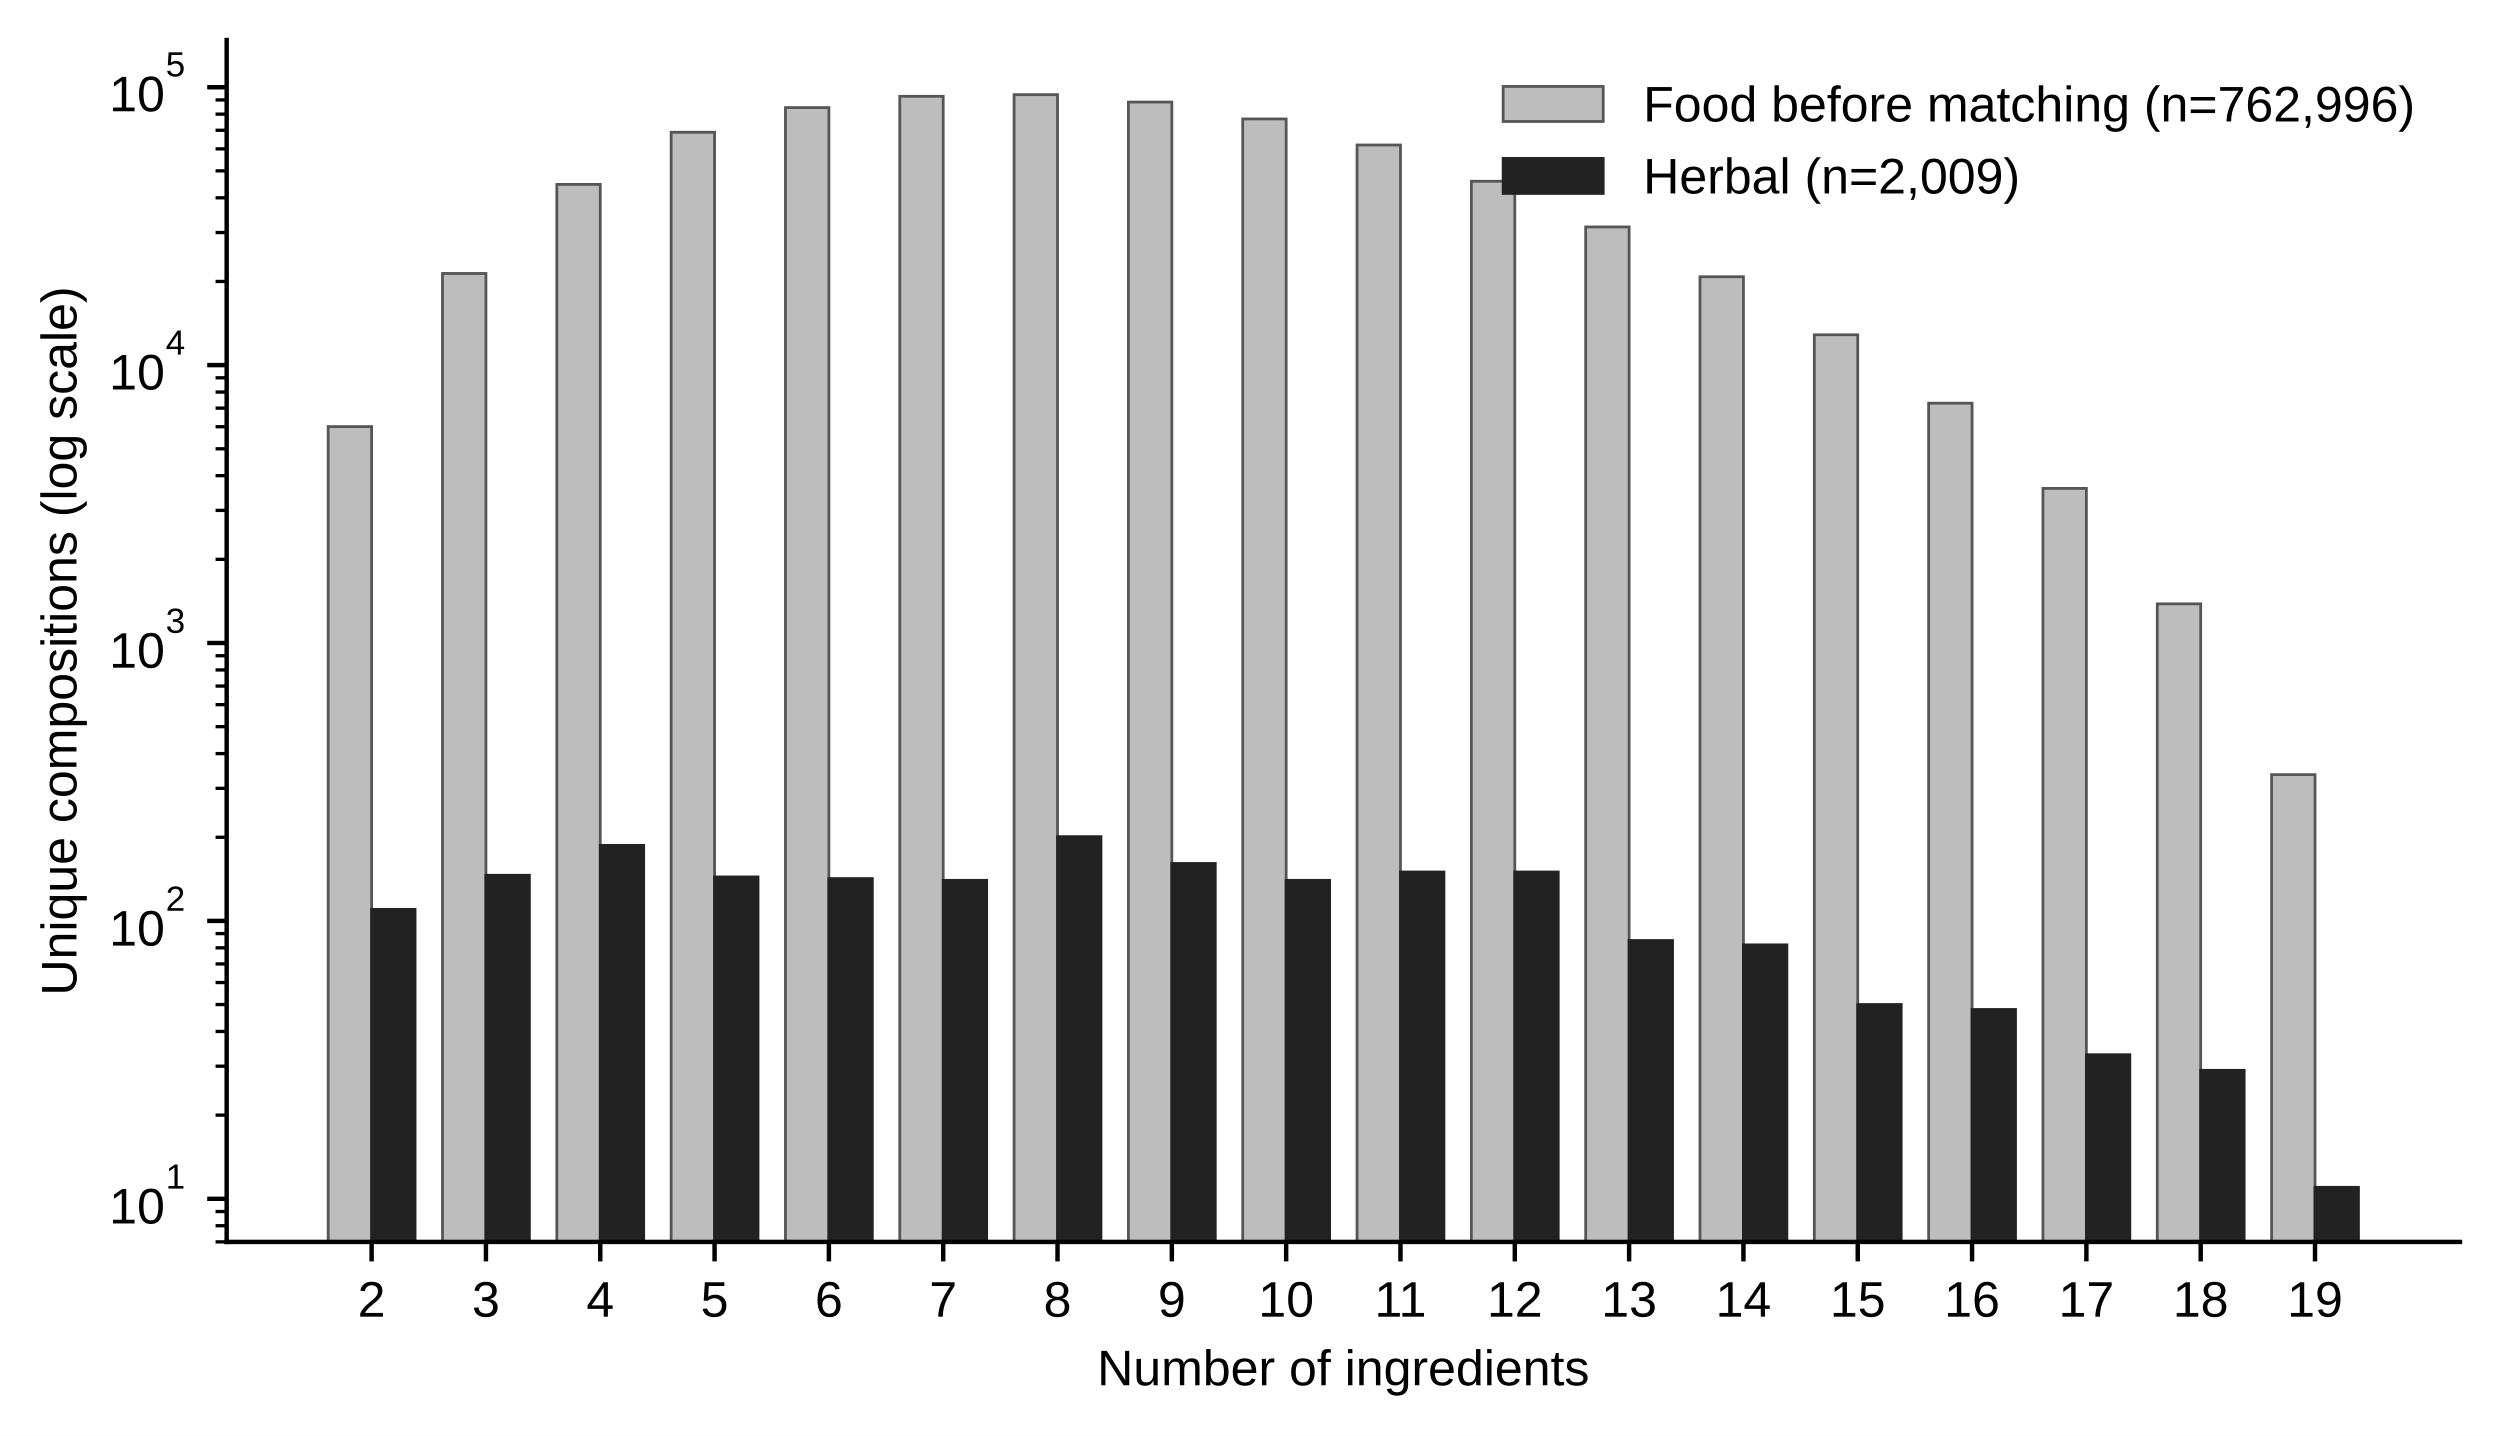
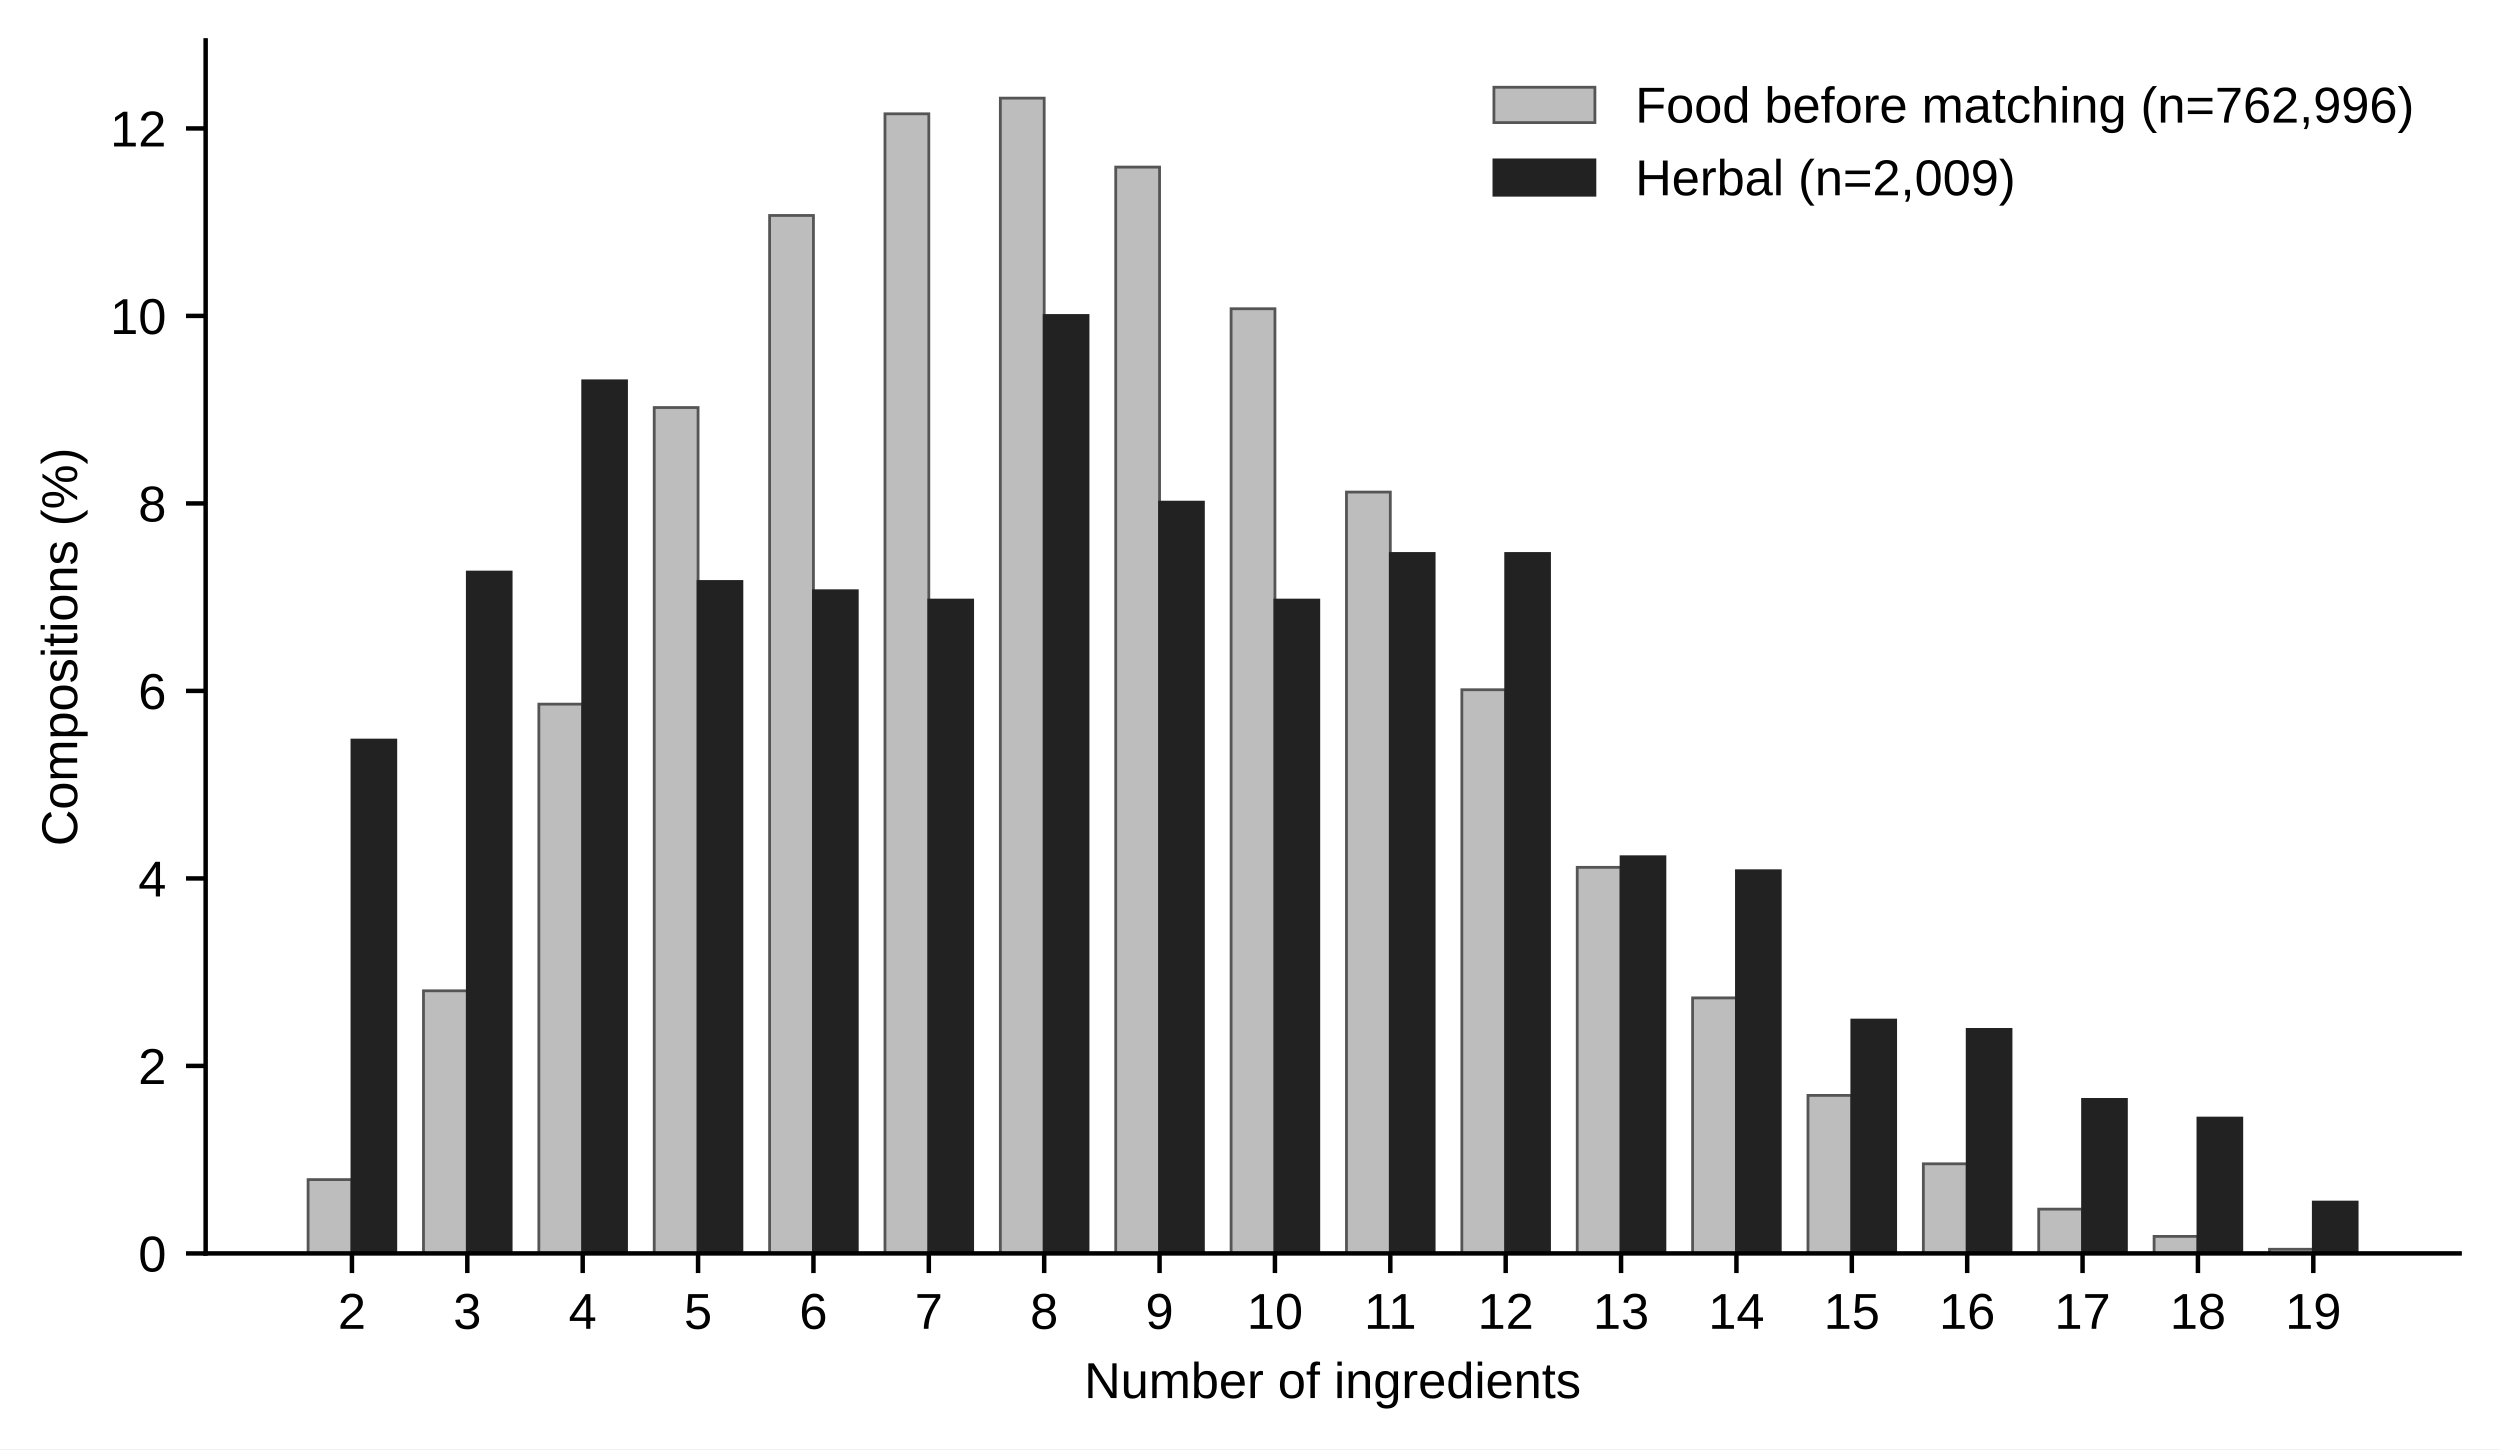
- <svg xmlns="http://www.w3.org/2000/svg" xmlns:xlink="http://www.w3.org/1999/xlink" width="449.736pt" height="258.293pt" viewBox="0 0 449.736 258.293" version="1.1">
+ <svg xmlns="http://www.w3.org/2000/svg" xmlns:xlink="http://www.w3.org/1999/xlink" width="445.616pt" height="258.293pt" viewBox="0 0 445.616 258.293" version="1.1">
  <defs>
    <style type="text/css">*{stroke-linejoin: round; stroke-linecap: butt}</style>
  </defs>
  <g id="figure_1">
    <g id="patch_1">
-       <path d="M 0 258.293 L 449.736 258.293 L 449.736 0 L 0 0 z " style="fill: #ffffff" />
+       <path d="M 0 258.293 L 445.616 258.293 L 445.616 0 L 0 0 z " style="fill: #ffffff" />
    </g>
    <g id="axes_1">
      <g id="patch_2">
-         <path d="M 40.776 223.416 L 442.536 223.416 L 442.536 7.2 L 40.776 7.2 z " style="fill: #ffffff" />
+         <path d="M 36.656 223.416 L 438.416 223.416 L 438.416 7.2 L 36.656 7.2 z " style="fill: #ffffff" />
      </g>
      <g id="patch_3">
-         <path d="M 59.038 50257.551 L 66.852 50257.551 L 66.852 76.747 L 59.038 76.747 z " clip-path="url(#p12012c41ad)" style="fill: #bdbdbd; stroke: #555555; stroke-width: 0.5; stroke-linejoin: miter" />
+         <path d="M 54.917 223.416 L 62.732 223.416 L 62.732 210.26 L 54.917 210.26 z " clip-path="url(#p88fdc38432)" style="fill: #bdbdbd; stroke: #555555; stroke-width: 0.5; stroke-linejoin: miter" />
      </g>
      <g id="patch_4">
-         <path d="M 79.603 50257.551 L 87.418 50257.551 L 87.418 49.193 L 79.603 49.193 z " clip-path="url(#p12012c41ad)" style="fill: #bdbdbd; stroke: #555555; stroke-width: 0.5; stroke-linejoin: miter" />
+         <path d="M 75.483 223.416 L 83.297 223.416 L 83.297 176.611 L 75.483 176.611 z " clip-path="url(#p88fdc38432)" style="fill: #bdbdbd; stroke: #555555; stroke-width: 0.5; stroke-linejoin: miter" />
      </g>
      <g id="patch_5">
-         <path d="M 100.168 50257.551 L 107.983 50257.551 L 107.983 33.169 L 100.168 33.169 z " clip-path="url(#p12012c41ad)" style="fill: #bdbdbd; stroke: #555555; stroke-width: 0.5; stroke-linejoin: miter" />
+         <path d="M 96.048 223.416 L 103.862 223.416 L 103.862 125.506 L 96.048 125.506 z " clip-path="url(#p88fdc38432)" style="fill: #bdbdbd; stroke: #555555; stroke-width: 0.5; stroke-linejoin: miter" />
      </g>
      <g id="patch_6">
-         <path d="M 120.733 50257.551 L 128.548 50257.551 L 128.548 23.796 L 120.733 23.796 z " clip-path="url(#p12012c41ad)" style="fill: #bdbdbd; stroke: #555555; stroke-width: 0.5; stroke-linejoin: miter" />
+         <path d="M 116.613 223.416 L 124.428 223.416 L 124.428 72.643 L 116.613 72.643 z " clip-path="url(#p88fdc38432)" style="fill: #bdbdbd; stroke: #555555; stroke-width: 0.5; stroke-linejoin: miter" />
      </g>
      <g id="patch_7">
-         <path d="M 141.298 50257.551 L 149.113 50257.551 L 149.113 19.353 L 141.298 19.353 z " clip-path="url(#p12012c41ad)" style="fill: #bdbdbd; stroke: #555555; stroke-width: 0.5; stroke-linejoin: miter" />
+         <path d="M 137.178 223.416 L 144.993 223.416 L 144.993 38.405 L 137.178 38.405 z " clip-path="url(#p88fdc38432)" style="fill: #bdbdbd; stroke: #555555; stroke-width: 0.5; stroke-linejoin: miter" />
      </g>
      <g id="patch_8">
-         <path d="M 161.863 50257.551 L 169.678 50257.551 L 169.678 17.324 L 161.863 17.324 z " clip-path="url(#p12012c41ad)" style="fill: #bdbdbd; stroke: #555555; stroke-width: 0.5; stroke-linejoin: miter" />
+         <path d="M 157.743 223.416 L 165.558 223.416 L 165.558 20.282 L 157.743 20.282 z " clip-path="url(#p88fdc38432)" style="fill: #bdbdbd; stroke: #555555; stroke-width: 0.5; stroke-linejoin: miter" />
      </g>
      <g id="patch_9">
-         <path d="M 182.428 50257.551 L 190.243 50257.551 L 190.243 17.028 L 182.428 17.028 z " clip-path="url(#p12012c41ad)" style="fill: #bdbdbd; stroke: #555555; stroke-width: 0.5; stroke-linejoin: miter" />
+         <path d="M 178.308 223.416 L 186.123 223.416 L 186.123 17.496 L 178.308 17.496 z " clip-path="url(#p88fdc38432)" style="fill: #bdbdbd; stroke: #555555; stroke-width: 0.5; stroke-linejoin: miter" />
      </g>
      <g id="patch_10">
-         <path d="M 202.994 50257.551 L 210.808 50257.551 L 210.808 18.364 L 202.994 18.364 z " clip-path="url(#p12012c41ad)" style="fill: #bdbdbd; stroke: #555555; stroke-width: 0.5; stroke-linejoin: miter" />
+         <path d="M 198.873 223.416 L 206.688 223.416 L 206.688 29.785 L 198.873 29.785 z " clip-path="url(#p88fdc38432)" style="fill: #bdbdbd; stroke: #555555; stroke-width: 0.5; stroke-linejoin: miter" />
      </g>
      <g id="patch_11">
-         <path d="M 223.559 50257.551 L 231.373 50257.551 L 231.373 21.396 L 223.559 21.396 z " clip-path="url(#p12012c41ad)" style="fill: #bdbdbd; stroke: #555555; stroke-width: 0.5; stroke-linejoin: miter" />
+         <path d="M 219.438 223.416 L 227.253 223.416 L 227.253 55.026 L 219.438 55.026 z " clip-path="url(#p88fdc38432)" style="fill: #bdbdbd; stroke: #555555; stroke-width: 0.5; stroke-linejoin: miter" />
      </g>
      <g id="patch_12">
-         <path d="M 244.124 50257.551 L 251.938 50257.551 L 251.938 26.081 L 244.124 26.081 z " clip-path="url(#p12012c41ad)" style="fill: #bdbdbd; stroke: #555555; stroke-width: 0.5; stroke-linejoin: miter" />
+         <path d="M 240.003 223.416 L 247.818 223.416 L 247.818 87.709 L 240.003 87.709 z " clip-path="url(#p88fdc38432)" style="fill: #bdbdbd; stroke: #555555; stroke-width: 0.5; stroke-linejoin: miter" />
      </g>
      <g id="patch_13">
-         <path d="M 264.689 50257.551 L 272.504 50257.551 L 272.504 32.609 L 264.689 32.609 z " clip-path="url(#p12012c41ad)" style="fill: #bdbdbd; stroke: #555555; stroke-width: 0.5; stroke-linejoin: miter" />
+         <path d="M 260.569 223.416 L 268.383 223.416 L 268.383 122.946 L 260.569 122.946 z " clip-path="url(#p88fdc38432)" style="fill: #bdbdbd; stroke: #555555; stroke-width: 0.5; stroke-linejoin: miter" />
      </g>
      <g id="patch_14">
-         <path d="M 285.254 50257.551 L 293.069 50257.551 L 293.069 40.823 L 285.254 40.823 z " clip-path="url(#p12012c41ad)" style="fill: #bdbdbd; stroke: #555555; stroke-width: 0.5; stroke-linejoin: miter" />
+         <path d="M 281.134 223.416 L 288.948 223.416 L 288.948 154.596 L 281.134 154.596 z " clip-path="url(#p88fdc38432)" style="fill: #bdbdbd; stroke: #555555; stroke-width: 0.5; stroke-linejoin: miter" />
      </g>
      <g id="patch_15">
-         <path d="M 305.819 50257.551 L 313.634 50257.551 L 313.634 49.786 L 305.819 49.786 z " clip-path="url(#p12012c41ad)" style="fill: #bdbdbd; stroke: #555555; stroke-width: 0.5; stroke-linejoin: miter" />
+         <path d="M 301.699 223.416 L 309.514 223.416 L 309.514 177.872 L 301.699 177.872 z " clip-path="url(#p88fdc38432)" style="fill: #bdbdbd; stroke: #555555; stroke-width: 0.5; stroke-linejoin: miter" />
      </g>
      <g id="patch_16">
-         <path d="M 326.384 50257.551 L 334.199 50257.551 L 334.199 60.224 L 326.384 60.224 z " clip-path="url(#p12012c41ad)" style="fill: #bdbdbd; stroke: #555555; stroke-width: 0.5; stroke-linejoin: miter" />
+         <path d="M 322.264 223.416 L 330.079 223.416 L 330.079 195.255 L 322.264 195.255 z " clip-path="url(#p88fdc38432)" style="fill: #bdbdbd; stroke: #555555; stroke-width: 0.5; stroke-linejoin: miter" />
      </g>
      <g id="patch_17">
-         <path d="M 346.949 50257.551 L 354.764 50257.551 L 354.764 72.532 L 346.949 72.532 z " clip-path="url(#p12012c41ad)" style="fill: #bdbdbd; stroke: #555555; stroke-width: 0.5; stroke-linejoin: miter" />
+         <path d="M 342.829 223.416 L 350.644 223.416 L 350.644 207.441 L 342.829 207.441 z " clip-path="url(#p88fdc38432)" style="fill: #bdbdbd; stroke: #555555; stroke-width: 0.5; stroke-linejoin: miter" />
      </g>
      <g id="patch_18">
-         <path d="M 367.514 50257.551 L 375.329 50257.551 L 375.329 87.857 L 367.514 87.857 z " clip-path="url(#p12012c41ad)" style="fill: #bdbdbd; stroke: #555555; stroke-width: 0.5; stroke-linejoin: miter" />
+         <path d="M 363.394 223.416 L 371.209 223.416 L 371.209 215.529 L 363.394 215.529 z " clip-path="url(#p88fdc38432)" style="fill: #bdbdbd; stroke: #555555; stroke-width: 0.5; stroke-linejoin: miter" />
      </g>
      <g id="patch_19">
-         <path d="M 388.08 50257.551 L 395.894 50257.551 L 395.894 108.634 L 388.08 108.634 z " clip-path="url(#p12012c41ad)" style="fill: #bdbdbd; stroke: #555555; stroke-width: 0.5; stroke-linejoin: miter" />
+         <path d="M 383.959 223.416 L 391.774 223.416 L 391.774 220.387 L 383.959 220.387 z " clip-path="url(#p88fdc38432)" style="fill: #bdbdbd; stroke: #555555; stroke-width: 0.5; stroke-linejoin: miter" />
      </g>
      <g id="patch_20">
-         <path d="M 408.645 50257.551 L 416.459 50257.551 L 416.459 139.353 L 408.645 139.353 z " clip-path="url(#p12012c41ad)" style="fill: #bdbdbd; stroke: #555555; stroke-width: 0.5; stroke-linejoin: miter" />
+         <path d="M 404.524 223.416 L 412.339 223.416 L 412.339 222.68 L 404.524 222.68 z " clip-path="url(#p88fdc38432)" style="fill: #bdbdbd; stroke: #555555; stroke-width: 0.5; stroke-linejoin: miter" />
      </g>
      <g id="patch_21">
-         <path d="M 66.852 50257.551 L 74.667 50257.551 L 74.667 163.596 L 66.852 163.596 z " clip-path="url(#p12012c41ad)" style="fill: #222222; stroke: #222222; stroke-width: 0.5; stroke-linejoin: miter" />
+         <path d="M 62.732 223.416 L 70.547 223.416 L 70.547 131.92 L 62.732 131.92 z " clip-path="url(#p88fdc38432)" style="fill: #222222; stroke: #222222; stroke-width: 0.5; stroke-linejoin: miter" />
      </g>
      <g id="patch_22">
-         <path d="M 87.418 50257.551 L 95.232 50257.551 L 95.232 157.449 L 87.418 157.449 z " clip-path="url(#p12012c41ad)" style="fill: #222222; stroke: #222222; stroke-width: 0.5; stroke-linejoin: miter" />
+         <path d="M 83.297 223.416 L 91.112 223.416 L 91.112 101.975 L 83.297 101.975 z " clip-path="url(#p88fdc38432)" style="fill: #222222; stroke: #222222; stroke-width: 0.5; stroke-linejoin: miter" />
      </g>
      <g id="patch_23">
-         <path d="M 107.983 50257.551 L 115.797 50257.551 L 115.797 152.076 L 107.983 152.076 z " clip-path="url(#p12012c41ad)" style="fill: #222222; stroke: #222222; stroke-width: 0.5; stroke-linejoin: miter" />
+         <path d="M 103.862 223.416 L 111.677 223.416 L 111.677 67.872 L 103.862 67.872 z " clip-path="url(#p88fdc38432)" style="fill: #222222; stroke: #222222; stroke-width: 0.5; stroke-linejoin: miter" />
      </g>
      <g id="patch_24">
-         <path d="M 128.548 50257.551 L 136.363 50257.551 L 136.363 157.749 L 128.548 157.749 z " clip-path="url(#p12012c41ad)" style="fill: #222222; stroke: #222222; stroke-width: 0.5; stroke-linejoin: miter" />
+         <path d="M 124.428 223.416 L 132.242 223.416 L 132.242 103.639 L 124.428 103.639 z " clip-path="url(#p88fdc38432)" style="fill: #222222; stroke: #222222; stroke-width: 0.5; stroke-linejoin: miter" />
      </g>
      <g id="patch_25">
-         <path d="M 149.113 50257.551 L 156.928 50257.551 L 156.928 158.052 L 149.113 158.052 z " clip-path="url(#p12012c41ad)" style="fill: #222222; stroke: #222222; stroke-width: 0.5; stroke-linejoin: miter" />
+         <path d="M 144.993 223.416 L 152.807 223.416 L 152.807 105.302 L 144.993 105.302 z " clip-path="url(#p88fdc38432)" style="fill: #222222; stroke: #222222; stroke-width: 0.5; stroke-linejoin: miter" />
      </g>
      <g id="patch_26">
-         <path d="M 169.678 50257.551 L 177.493 50257.551 L 177.493 158.36 L 169.678 158.36 z " clip-path="url(#p12012c41ad)" style="fill: #222222; stroke: #222222; stroke-width: 0.5; stroke-linejoin: miter" />
+         <path d="M 165.558 223.416 L 173.372 223.416 L 173.372 106.966 L 165.558 106.966 z " clip-path="url(#p88fdc38432)" style="fill: #222222; stroke: #222222; stroke-width: 0.5; stroke-linejoin: miter" />
      </g>
      <g id="patch_27">
-         <path d="M 190.243 50257.551 L 198.058 50257.551 L 198.058 150.508 L 190.243 150.508 z " clip-path="url(#p12012c41ad)" style="fill: #222222; stroke: #222222; stroke-width: 0.5; stroke-linejoin: miter" />
+         <path d="M 186.123 223.416 L 193.938 223.416 L 193.938 56.227 L 186.123 56.227 z " clip-path="url(#p88fdc38432)" style="fill: #222222; stroke: #222222; stroke-width: 0.5; stroke-linejoin: miter" />
      </g>
      <g id="patch_28">
-         <path d="M 210.808 50257.551 L 218.623 50257.551 L 218.623 155.326 L 210.808 155.326 z " clip-path="url(#p12012c41ad)" style="fill: #222222; stroke: #222222; stroke-width: 0.5; stroke-linejoin: miter" />
+         <path d="M 206.688 223.416 L 214.503 223.416 L 214.503 89.499 L 206.688 89.499 z " clip-path="url(#p88fdc38432)" style="fill: #222222; stroke: #222222; stroke-width: 0.5; stroke-linejoin: miter" />
      </g>
      <g id="patch_29">
-         <path d="M 231.373 50257.551 L 239.188 50257.551 L 239.188 158.36 L 231.373 158.36 z " clip-path="url(#p12012c41ad)" style="fill: #222222; stroke: #222222; stroke-width: 0.5; stroke-linejoin: miter" />
+         <path d="M 227.253 223.416 L 235.068 223.416 L 235.068 106.966 L 227.253 106.966 z " clip-path="url(#p88fdc38432)" style="fill: #222222; stroke: #222222; stroke-width: 0.5; stroke-linejoin: miter" />
      </g>
      <g id="patch_30">
-         <path d="M 251.938 50257.551 L 259.753 50257.551 L 259.753 156.862 L 251.938 156.862 z " clip-path="url(#p12012c41ad)" style="fill: #222222; stroke: #222222; stroke-width: 0.5; stroke-linejoin: miter" />
+         <path d="M 247.818 223.416 L 255.633 223.416 L 255.633 98.648 L 247.818 98.648 z " clip-path="url(#p88fdc38432)" style="fill: #222222; stroke: #222222; stroke-width: 0.5; stroke-linejoin: miter" />
      </g>
      <g id="patch_31">
-         <path d="M 272.504 50257.551 L 280.318 50257.551 L 280.318 156.862 L 272.504 156.862 z " clip-path="url(#p12012c41ad)" style="fill: #222222; stroke: #222222; stroke-width: 0.5; stroke-linejoin: miter" />
+         <path d="M 268.383 223.416 L 276.198 223.416 L 276.198 98.648 L 268.383 98.648 z " clip-path="url(#p88fdc38432)" style="fill: #222222; stroke: #222222; stroke-width: 0.5; stroke-linejoin: miter" />
      </g>
      <g id="patch_32">
-         <path d="M 293.069 50257.551 L 300.883 50257.551 L 300.883 169.194 L 293.069 169.194 z " clip-path="url(#p12012c41ad)" style="fill: #222222; stroke: #222222; stroke-width: 0.5; stroke-linejoin: miter" />
+         <path d="M 288.948 223.416 L 296.763 223.416 L 296.763 152.714 L 288.948 152.714 z " clip-path="url(#p88fdc38432)" style="fill: #222222; stroke: #222222; stroke-width: 0.5; stroke-linejoin: miter" />
      </g>
      <g id="patch_33">
-         <path d="M 313.634 50257.551 L 321.449 50257.551 L 321.449 169.974 L 313.634 169.974 z " clip-path="url(#p12012c41ad)" style="fill: #222222; stroke: #222222; stroke-width: 0.5; stroke-linejoin: miter" />
+         <path d="M 309.514 223.416 L 317.328 223.416 L 317.328 155.21 L 309.514 155.21 z " clip-path="url(#p88fdc38432)" style="fill: #222222; stroke: #222222; stroke-width: 0.5; stroke-linejoin: miter" />
      </g>
      <g id="patch_34">
-         <path d="M 334.199 50257.551 L 342.014 50257.551 L 342.014 180.714 L 334.199 180.714 z " clip-path="url(#p12012c41ad)" style="fill: #222222; stroke: #222222; stroke-width: 0.5; stroke-linejoin: miter" />
+         <path d="M 330.079 223.416 L 337.893 223.416 L 337.893 181.827 L 330.079 181.827 z " clip-path="url(#p88fdc38432)" style="fill: #222222; stroke: #222222; stroke-width: 0.5; stroke-linejoin: miter" />
      </g>
      <g id="patch_35">
-         <path d="M 354.764 50257.551 L 362.579 50257.551 L 362.579 181.601 L 354.764 181.601 z " clip-path="url(#p12012c41ad)" style="fill: #222222; stroke: #222222; stroke-width: 0.5; stroke-linejoin: miter" />
+         <path d="M 350.644 223.416 L 358.458 223.416 L 358.458 183.49 L 350.644 183.49 z " clip-path="url(#p88fdc38432)" style="fill: #222222; stroke: #222222; stroke-width: 0.5; stroke-linejoin: miter" />
      </g>
      <g id="patch_36">
-         <path d="M 375.329 50257.551 L 383.144 50257.551 L 383.144 189.736 L 375.329 189.736 z " clip-path="url(#p12012c41ad)" style="fill: #222222; stroke: #222222; stroke-width: 0.5; stroke-linejoin: miter" />
+         <path d="M 371.209 223.416 L 379.024 223.416 L 379.024 195.967 L 371.209 195.967 z " clip-path="url(#p88fdc38432)" style="fill: #222222; stroke: #222222; stroke-width: 0.5; stroke-linejoin: miter" />
      </g>
      <g id="patch_37">
-         <path d="M 395.894 50257.551 L 403.709 50257.551 L 403.709 192.541 L 395.894 192.541 z " clip-path="url(#p12012c41ad)" style="fill: #222222; stroke: #222222; stroke-width: 0.5; stroke-linejoin: miter" />
+         <path d="M 391.774 223.416 L 399.589 223.416 L 399.589 199.294 L 391.774 199.294 z " clip-path="url(#p88fdc38432)" style="fill: #222222; stroke: #222222; stroke-width: 0.5; stroke-linejoin: miter" />
      </g>
      <g id="patch_38">
-         <path d="M 416.459 50257.551 L 424.274 50257.551 L 424.274 213.588 L 416.459 213.588 z " clip-path="url(#p12012c41ad)" style="fill: #222222; stroke: #222222; stroke-width: 0.5; stroke-linejoin: miter" />
+         <path d="M 412.339 223.416 L 420.154 223.416 L 420.154 214.266 L 412.339 214.266 z " clip-path="url(#p88fdc38432)" style="fill: #222222; stroke: #222222; stroke-width: 0.5; stroke-linejoin: miter" />
      </g>
      <g id="matplotlib.axis_1">
        <g id="xtick_1">
          <g id="line2d_1">
            <defs>
              <path id="mbc4b600197" d="M 0 0 L 0 3.5 " style="stroke: #000000; stroke-width: 0.8" />
            </defs>
            <g>
-               <use xlink:href="#mbc4b600197" x="66.852" y="223.416" style="stroke: #000000; stroke-width: 0.8" />
+               <use xlink:href="#mbc4b600197" x="62.732" y="223.416" style="stroke: #000000; stroke-width: 0.8" />
            </g>
          </g>
          <g id="text_1">
-             <text style="font: 9px 'Arial', 'Helvetica', 'DejaVu Sans', sans-serif; text-anchor: middle" x="66.852" y="236.858" transform="rotate(-0 66.8525 236.858)">2</text>
+             <text style="font: 9px 'Arial', 'Helvetica', 'DejaVu Sans', sans-serif; text-anchor: middle" x="62.732" y="236.858" transform="rotate(-0 62.73219 236.858)">2</text>
          </g>
        </g>
        <g id="xtick_2">
          <g id="line2d_2">
            <g>
-               <use xlink:href="#mbc4b600197" x="87.418" y="223.416" style="stroke: #000000; stroke-width: 0.8" />
+               <use xlink:href="#mbc4b600197" x="83.297" y="223.416" style="stroke: #000000; stroke-width: 0.8" />
            </g>
          </g>
          <g id="text_2">
-             <text style="font: 9px 'Arial', 'Helvetica', 'DejaVu Sans', sans-serif; text-anchor: middle" x="87.418" y="236.858" transform="rotate(-0 87.41761 236.858)">3</text>
+             <text style="font: 9px 'Arial', 'Helvetica', 'DejaVu Sans', sans-serif; text-anchor: middle" x="83.297" y="236.858" transform="rotate(-0 83.2973 236.858)">3</text>
          </g>
        </g>
        <g id="xtick_3">
          <g id="line2d_3">
            <g>
-               <use xlink:href="#mbc4b600197" x="107.983" y="223.416" style="stroke: #000000; stroke-width: 0.8" />
+               <use xlink:href="#mbc4b600197" x="103.862" y="223.416" style="stroke: #000000; stroke-width: 0.8" />
            </g>
          </g>
          <g id="text_3">
-             <text style="font: 9px 'Arial', 'Helvetica', 'DejaVu Sans', sans-serif; text-anchor: middle" x="107.983" y="236.858" transform="rotate(-0 107.9827 236.858)">4</text>
+             <text style="font: 9px 'Arial', 'Helvetica', 'DejaVu Sans', sans-serif; text-anchor: middle" x="103.862" y="236.858" transform="rotate(-0 103.8624 236.858)">4</text>
          </g>
        </g>
        <g id="xtick_4">
          <g id="line2d_4">
            <g>
-               <use xlink:href="#mbc4b600197" x="128.548" y="223.416" style="stroke: #000000; stroke-width: 0.8" />
+               <use xlink:href="#mbc4b600197" x="124.428" y="223.416" style="stroke: #000000; stroke-width: 0.8" />
            </g>
          </g>
          <g id="text_4">
-             <text style="font: 9px 'Arial', 'Helvetica', 'DejaVu Sans', sans-serif; text-anchor: middle" x="128.548" y="236.858" transform="rotate(-0 128.5478 236.858)">5</text>
+             <text style="font: 9px 'Arial', 'Helvetica', 'DejaVu Sans', sans-serif; text-anchor: middle" x="124.428" y="236.858" transform="rotate(-0 124.4275 236.858)">5</text>
          </g>
        </g>
        <g id="xtick_5">
          <g id="line2d_5">
            <g>
-               <use xlink:href="#mbc4b600197" x="149.113" y="223.416" style="stroke: #000000; stroke-width: 0.8" />
+               <use xlink:href="#mbc4b600197" x="144.993" y="223.416" style="stroke: #000000; stroke-width: 0.8" />
            </g>
          </g>
          <g id="text_5">
-             <text style="font: 9px 'Arial', 'Helvetica', 'DejaVu Sans', sans-serif; text-anchor: middle" x="149.113" y="236.858" transform="rotate(-0 149.1129 236.858)">6</text>
+             <text style="font: 9px 'Arial', 'Helvetica', 'DejaVu Sans', sans-serif; text-anchor: middle" x="144.993" y="236.858" transform="rotate(-0 144.9926 236.858)">6</text>
          </g>
        </g>
        <g id="xtick_6">
          <g id="line2d_6">
            <g>
-               <use xlink:href="#mbc4b600197" x="169.678" y="223.416" style="stroke: #000000; stroke-width: 0.8" />
+               <use xlink:href="#mbc4b600197" x="165.558" y="223.416" style="stroke: #000000; stroke-width: 0.8" />
            </g>
          </g>
          <g id="text_6">
-             <text style="font: 9px 'Arial', 'Helvetica', 'DejaVu Sans', sans-serif; text-anchor: middle" x="169.678" y="236.858" transform="rotate(-0 169.6781 236.858)">7</text>
+             <text style="font: 9px 'Arial', 'Helvetica', 'DejaVu Sans', sans-serif; text-anchor: middle" x="165.558" y="236.858" transform="rotate(-0 165.5577 236.858)">7</text>
          </g>
        </g>
        <g id="xtick_7">
          <g id="line2d_7">
            <g>
-               <use xlink:href="#mbc4b600197" x="190.243" y="223.416" style="stroke: #000000; stroke-width: 0.8" />
+               <use xlink:href="#mbc4b600197" x="186.123" y="223.416" style="stroke: #000000; stroke-width: 0.8" />
            </g>
          </g>
          <g id="text_7">
-             <text style="font: 9px 'Arial', 'Helvetica', 'DejaVu Sans', sans-serif; text-anchor: middle" x="190.243" y="236.858" transform="rotate(-0 190.2432 236.858)">8</text>
+             <text style="font: 9px 'Arial', 'Helvetica', 'DejaVu Sans', sans-serif; text-anchor: middle" x="186.123" y="236.858" transform="rotate(-0 186.1228 236.858)">8</text>
          </g>
        </g>
        <g id="xtick_8">
          <g id="line2d_8">
            <g>
-               <use xlink:href="#mbc4b600197" x="210.808" y="223.416" style="stroke: #000000; stroke-width: 0.8" />
+               <use xlink:href="#mbc4b600197" x="206.688" y="223.416" style="stroke: #000000; stroke-width: 0.8" />
            </g>
          </g>
          <g id="text_8">
-             <text style="font: 9px 'Arial', 'Helvetica', 'DejaVu Sans', sans-serif; text-anchor: middle" x="210.808" y="236.858" transform="rotate(-0 210.8083 236.858)">9</text>
+             <text style="font: 9px 'Arial', 'Helvetica', 'DejaVu Sans', sans-serif; text-anchor: middle" x="206.688" y="236.858" transform="rotate(-0 206.688 236.858)">9</text>
          </g>
        </g>
        <g id="xtick_9">
          <g id="line2d_9">
            <g>
-               <use xlink:href="#mbc4b600197" x="231.373" y="223.416" style="stroke: #000000; stroke-width: 0.8" />
+               <use xlink:href="#mbc4b600197" x="227.253" y="223.416" style="stroke: #000000; stroke-width: 0.8" />
            </g>
          </g>
          <g id="text_9">
-             <text style="font: 9px 'Arial', 'Helvetica', 'DejaVu Sans', sans-serif; text-anchor: middle" x="231.373" y="236.858" transform="rotate(-0 231.3734 236.858)">10</text>
+             <text style="font: 9px 'Arial', 'Helvetica', 'DejaVu Sans', sans-serif; text-anchor: middle" x="227.253" y="236.858" transform="rotate(-0 227.2531 236.858)">10</text>
          </g>
        </g>
        <g id="xtick_10">
          <g id="line2d_10">
            <g>
-               <use xlink:href="#mbc4b600197" x="251.938" y="223.416" style="stroke: #000000; stroke-width: 0.8" />
+               <use xlink:href="#mbc4b600197" x="247.818" y="223.416" style="stroke: #000000; stroke-width: 0.8" />
            </g>
          </g>
          <g id="text_10">
-             <text style="font: 9px 'Arial', 'Helvetica', 'DejaVu Sans', sans-serif; text-anchor: middle" x="251.938" y="236.858" transform="rotate(-0 251.9385 236.858)">11</text>
+             <text style="font: 9px 'Arial', 'Helvetica', 'DejaVu Sans', sans-serif; text-anchor: middle" x="247.818" y="236.858" transform="rotate(-0 247.8182 236.858)">11</text>
          </g>
        </g>
        <g id="xtick_11">
          <g id="line2d_11">
            <g>
-               <use xlink:href="#mbc4b600197" x="272.504" y="223.416" style="stroke: #000000; stroke-width: 0.8" />
+               <use xlink:href="#mbc4b600197" x="268.383" y="223.416" style="stroke: #000000; stroke-width: 0.8" />
            </g>
          </g>
          <g id="text_11">
-             <text style="font: 9px 'Arial', 'Helvetica', 'DejaVu Sans', sans-serif; text-anchor: middle" x="272.504" y="236.858" transform="rotate(-0 272.5036 236.858)">12</text>
+             <text style="font: 9px 'Arial', 'Helvetica', 'DejaVu Sans', sans-serif; text-anchor: middle" x="268.383" y="236.858" transform="rotate(-0 268.3833 236.858)">12</text>
          </g>
        </g>
        <g id="xtick_12">
          <g id="line2d_12">
            <g>
-               <use xlink:href="#mbc4b600197" x="293.069" y="223.416" style="stroke: #000000; stroke-width: 0.8" />
+               <use xlink:href="#mbc4b600197" x="288.948" y="223.416" style="stroke: #000000; stroke-width: 0.8" />
            </g>
          </g>
          <g id="text_12">
-             <text style="font: 9px 'Arial', 'Helvetica', 'DejaVu Sans', sans-serif; text-anchor: middle" x="293.069" y="236.858" transform="rotate(-0 293.0687 236.858)">13</text>
+             <text style="font: 9px 'Arial', 'Helvetica', 'DejaVu Sans', sans-serif; text-anchor: middle" x="288.948" y="236.858" transform="rotate(-0 288.9484 236.858)">13</text>
          </g>
        </g>
        <g id="xtick_13">
          <g id="line2d_13">
            <g>
-               <use xlink:href="#mbc4b600197" x="313.634" y="223.416" style="stroke: #000000; stroke-width: 0.8" />
+               <use xlink:href="#mbc4b600197" x="309.514" y="223.416" style="stroke: #000000; stroke-width: 0.8" />
            </g>
          </g>
          <g id="text_13">
-             <text style="font: 9px 'Arial', 'Helvetica', 'DejaVu Sans', sans-serif; text-anchor: middle" x="313.634" y="236.858" transform="rotate(-0 313.6338 236.858)">14</text>
+             <text style="font: 9px 'Arial', 'Helvetica', 'DejaVu Sans', sans-serif; text-anchor: middle" x="309.514" y="236.858" transform="rotate(-0 309.5135 236.858)">14</text>
          </g>
        </g>
        <g id="xtick_14">
          <g id="line2d_14">
            <g>
-               <use xlink:href="#mbc4b600197" x="334.199" y="223.416" style="stroke: #000000; stroke-width: 0.8" />
+               <use xlink:href="#mbc4b600197" x="330.079" y="223.416" style="stroke: #000000; stroke-width: 0.8" />
            </g>
          </g>
          <g id="text_14">
-             <text style="font: 9px 'Arial', 'Helvetica', 'DejaVu Sans', sans-serif; text-anchor: middle" x="334.199" y="236.858" transform="rotate(-0 334.1989 236.858)">15</text>
+             <text style="font: 9px 'Arial', 'Helvetica', 'DejaVu Sans', sans-serif; text-anchor: middle" x="330.079" y="236.858" transform="rotate(-0 330.0786 236.858)">15</text>
          </g>
        </g>
        <g id="xtick_15">
          <g id="line2d_15">
            <g>
-               <use xlink:href="#mbc4b600197" x="354.764" y="223.416" style="stroke: #000000; stroke-width: 0.8" />
+               <use xlink:href="#mbc4b600197" x="350.644" y="223.416" style="stroke: #000000; stroke-width: 0.8" />
            </g>
          </g>
          <g id="text_15">
-             <text style="font: 9px 'Arial', 'Helvetica', 'DejaVu Sans', sans-serif; text-anchor: middle" x="354.764" y="236.858" transform="rotate(-0 354.764 236.858)">16</text>
+             <text style="font: 9px 'Arial', 'Helvetica', 'DejaVu Sans', sans-serif; text-anchor: middle" x="350.644" y="236.858" transform="rotate(-0 350.6437 236.858)">16</text>
          </g>
        </g>
        <g id="xtick_16">
          <g id="line2d_16">
            <g>
-               <use xlink:href="#mbc4b600197" x="375.329" y="223.416" style="stroke: #000000; stroke-width: 0.8" />
+               <use xlink:href="#mbc4b600197" x="371.209" y="223.416" style="stroke: #000000; stroke-width: 0.8" />
            </g>
          </g>
          <g id="text_16">
-             <text style="font: 9px 'Arial', 'Helvetica', 'DejaVu Sans', sans-serif; text-anchor: middle" x="375.329" y="236.858" transform="rotate(-0 375.3292 236.858)">17</text>
+             <text style="font: 9px 'Arial', 'Helvetica', 'DejaVu Sans', sans-serif; text-anchor: middle" x="371.209" y="236.858" transform="rotate(-0 371.2088 236.858)">17</text>
          </g>
        </g>
        <g id="xtick_17">
          <g id="line2d_17">
            <g>
-               <use xlink:href="#mbc4b600197" x="395.894" y="223.416" style="stroke: #000000; stroke-width: 0.8" />
+               <use xlink:href="#mbc4b600197" x="391.774" y="223.416" style="stroke: #000000; stroke-width: 0.8" />
            </g>
          </g>
          <g id="text_17">
-             <text style="font: 9px 'Arial', 'Helvetica', 'DejaVu Sans', sans-serif; text-anchor: middle" x="395.894" y="236.858" transform="rotate(-0 395.8943 236.858)">18</text>
+             <text style="font: 9px 'Arial', 'Helvetica', 'DejaVu Sans', sans-serif; text-anchor: middle" x="391.774" y="236.858" transform="rotate(-0 391.774 236.858)">18</text>
          </g>
        </g>
        <g id="xtick_18">
          <g id="line2d_18">
            <g>
-               <use xlink:href="#mbc4b600197" x="416.459" y="223.416" style="stroke: #000000; stroke-width: 0.8" />
+               <use xlink:href="#mbc4b600197" x="412.339" y="223.416" style="stroke: #000000; stroke-width: 0.8" />
            </g>
          </g>
          <g id="text_18">
-             <text style="font: 9px 'Arial', 'Helvetica', 'DejaVu Sans', sans-serif; text-anchor: middle" x="416.459" y="236.858" transform="rotate(-0 416.4594 236.858)">19</text>
+             <text style="font: 9px 'Arial', 'Helvetica', 'DejaVu Sans', sans-serif; text-anchor: middle" x="412.339" y="236.858" transform="rotate(-0 412.3391 236.858)">19</text>
          </g>
        </g>
        <g id="text_19">
-           <text style="font: 9px 'Arial', 'Helvetica', 'DejaVu Sans', sans-serif; text-anchor: middle" x="241.656" y="249.198" transform="rotate(-0 241.6559 249.1985)">Number of ingredients</text>
+           <text style="font: 9px 'Arial', 'Helvetica', 'DejaVu Sans', sans-serif; text-anchor: middle" x="237.536" y="249.198" transform="rotate(-0 237.5356 249.1985)">Number of ingredients</text>
        </g>
      </g>
      <g id="matplotlib.axis_2">
        <g id="ytick_1">
          <g id="line2d_19">
            <defs>
              <path id="m62ca417565" d="M 0 0 L -3.5 0 " style="stroke: #000000; stroke-width: 0.8" />
            </defs>
            <g>
-               <use xlink:href="#m62ca417565" x="40.776" y="215.657" style="stroke: #000000; stroke-width: 0.8" />
+               <use xlink:href="#m62ca417565" x="36.656" y="223.416" style="stroke: #000000; stroke-width: 0.8" />
            </g>
          </g>
          <g id="text_20">
-             <g transform="translate(19.64594 220.2979)">
-               <text>
-                 <tspan style="font: 9px 'Arial'" x="0 5.005" y="-0.199">10</tspan>
-                 <tspan style="font: 6.3px 'Arial'" x="10.168" y="-6.472">1</tspan>
-               </text>
-             </g>
+             <text style="font: 9px 'Arial', 'Helvetica', 'DejaVu Sans', sans-serif; text-anchor: end" x="29.656" y="226.637" transform="rotate(-0 29.65563 226.637)">0</text>
          </g>
        </g>
        <g id="ytick_2">
          <g id="line2d_20">
            <g>
-               <use xlink:href="#m62ca417565" x="40.776" y="165.665" style="stroke: #000000; stroke-width: 0.8" />
+               <use xlink:href="#m62ca417565" x="36.656" y="189.995" style="stroke: #000000; stroke-width: 0.8" />
            </g>
          </g>
          <g id="text_21">
-             <g transform="translate(19.64594 170.306)">
-               <text>
-                 <tspan style="font: 9px 'Arial'" x="0 5.005" y="-0.199">10</tspan>
-                 <tspan style="font: 6.3px 'Arial'" x="10.168" y="-6.472">2</tspan>
-               </text>
-             </g>
+             <text style="font: 9px 'Arial', 'Helvetica', 'DejaVu Sans', sans-serif; text-anchor: end" x="29.656" y="193.216" transform="rotate(-0 29.65563 193.2159)">2</text>
          </g>
        </g>
        <g id="ytick_3">
          <g id="line2d_21">
            <g>
-               <use xlink:href="#m62ca417565" x="40.776" y="115.673" style="stroke: #000000; stroke-width: 0.8" />
+               <use xlink:href="#m62ca417565" x="36.656" y="156.574" style="stroke: #000000; stroke-width: 0.8" />
            </g>
          </g>
          <g id="text_22">
-             <g transform="translate(19.64594 120.3141)">
-               <text>
-                 <tspan style="font: 9px 'Arial'" x="0 5.005" y="-0.199">10</tspan>
-                 <tspan style="font: 6.3px 'Arial'" x="10.168" y="-6.472">3</tspan>
-               </text>
-             </g>
+             <text style="font: 9px 'Arial', 'Helvetica', 'DejaVu Sans', sans-serif; text-anchor: end" x="29.656" y="159.795" transform="rotate(-0 29.65563 159.7947)">4</text>
          </g>
        </g>
        <g id="ytick_4">
          <g id="line2d_22">
            <g>
-               <use xlink:href="#m62ca417565" x="40.776" y="65.682" style="stroke: #000000; stroke-width: 0.8" />
+               <use xlink:href="#m62ca417565" x="36.656" y="123.153" style="stroke: #000000; stroke-width: 0.8" />
            </g>
          </g>
          <g id="text_23">
-             <g transform="translate(19.64594 70.27722)">
-               <text>
-                 <tspan style="font: 9px 'Arial'" x="0 5.005" y="-0.221">10</tspan>
-                 <tspan style="font: 6.3px 'Arial'" x="10.168" y="-6.494">4</tspan>
-               </text>
-             </g>
+             <text style="font: 9px 'Arial', 'Helvetica', 'DejaVu Sans', sans-serif; text-anchor: end" x="29.656" y="126.374" transform="rotate(-0 29.65563 126.3736)">6</text>
          </g>
        </g>
        <g id="ytick_5">
          <g id="line2d_23">
            <g>
-               <use xlink:href="#m62ca417565" x="40.776" y="15.69" style="stroke: #000000; stroke-width: 0.8" />
+               <use xlink:href="#m62ca417565" x="36.656" y="89.731" style="stroke: #000000; stroke-width: 0.8" />
            </g>
          </g>
          <g id="text_24">
-             <g transform="translate(19.64594 20.28532)">
-               <text>
-                 <tspan style="font: 9px 'Arial'" x="0 5.005" y="-0.276">10</tspan>
-                 <tspan style="font: 6.3px 'Arial'" x="10.168" y="-6.548">5</tspan>
-               </text>
-             </g>
+             <text style="font: 9px 'Arial', 'Helvetica', 'DejaVu Sans', sans-serif; text-anchor: end" x="29.656" y="92.952" transform="rotate(-0 29.65563 92.95244)">8</text>
          </g>
        </g>
        <g id="ytick_6">
          <g id="line2d_24">
-             <defs>
-               <path id="m289967e706" d="M 0 0 L -2 0 " style="stroke: #000000; stroke-width: 0.6" />
-             </defs>
-             <g>
-               <use xlink:href="#m289967e706" x="40.776" y="223.401" style="stroke: #000000; stroke-width: 0.6" />
-             </g>
+             <g>
+               <use xlink:href="#m62ca417565" x="36.656" y="56.31" style="stroke: #000000; stroke-width: 0.8" />
+             </g>
+           </g>
+           <g id="text_25">
+             <text style="font: 9px 'Arial', 'Helvetica', 'DejaVu Sans', sans-serif; text-anchor: end" x="29.656" y="59.531" transform="rotate(-0 29.65563 59.5313)">10</text>
          </g>
        </g>
        <g id="ytick_7">
          <g id="line2d_25">
            <g>
-               <use xlink:href="#m289967e706" x="40.776" y="220.502" style="stroke: #000000; stroke-width: 0.6" />
-             </g>
-           </g>
-         </g>
-         <g id="ytick_8">
-           <g id="line2d_26">
-             <g>
-               <use xlink:href="#m289967e706" x="40.776" y="217.945" style="stroke: #000000; stroke-width: 0.6" />
-             </g>
-           </g>
-         </g>
-         <g id="ytick_9">
-           <g id="line2d_27">
-             <g>
-               <use xlink:href="#m289967e706" x="40.776" y="200.608" style="stroke: #000000; stroke-width: 0.6" />
-             </g>
-           </g>
-         </g>
-         <g id="ytick_10">
-           <g id="line2d_28">
-             <g>
-               <use xlink:href="#m289967e706" x="40.776" y="191.805" style="stroke: #000000; stroke-width: 0.6" />
-             </g>
-           </g>
-         </g>
-         <g id="ytick_11">
-           <g id="line2d_29">
-             <g>
-               <use xlink:href="#m289967e706" x="40.776" y="185.559" style="stroke: #000000; stroke-width: 0.6" />
-             </g>
-           </g>
-         </g>
-         <g id="ytick_12">
-           <g id="line2d_30">
-             <g>
-               <use xlink:href="#m289967e706" x="40.776" y="180.714" style="stroke: #000000; stroke-width: 0.6" />
-             </g>
-           </g>
-         </g>
-         <g id="ytick_13">
-           <g id="line2d_31">
-             <g>
-               <use xlink:href="#m289967e706" x="40.776" y="176.756" style="stroke: #000000; stroke-width: 0.6" />
-             </g>
-           </g>
-         </g>
-         <g id="ytick_14">
-           <g id="line2d_32">
-             <g>
-               <use xlink:href="#m289967e706" x="40.776" y="173.409" style="stroke: #000000; stroke-width: 0.6" />
-             </g>
-           </g>
-         </g>
-         <g id="ytick_15">
-           <g id="line2d_33">
-             <g>
-               <use xlink:href="#m289967e706" x="40.776" y="170.51" style="stroke: #000000; stroke-width: 0.6" />
-             </g>
-           </g>
-         </g>
-         <g id="ytick_16">
-           <g id="line2d_34">
-             <g>
-               <use xlink:href="#m289967e706" x="40.776" y="167.953" style="stroke: #000000; stroke-width: 0.6" />
-             </g>
-           </g>
-         </g>
-         <g id="ytick_17">
-           <g id="line2d_35">
-             <g>
-               <use xlink:href="#m289967e706" x="40.776" y="150.616" style="stroke: #000000; stroke-width: 0.6" />
-             </g>
-           </g>
-         </g>
-         <g id="ytick_18">
-           <g id="line2d_36">
-             <g>
-               <use xlink:href="#m289967e706" x="40.776" y="141.813" style="stroke: #000000; stroke-width: 0.6" />
-             </g>
-           </g>
-         </g>
-         <g id="ytick_19">
-           <g id="line2d_37">
-             <g>
-               <use xlink:href="#m289967e706" x="40.776" y="135.567" style="stroke: #000000; stroke-width: 0.6" />
-             </g>
-           </g>
-         </g>
-         <g id="ytick_20">
-           <g id="line2d_38">
-             <g>
-               <use xlink:href="#m289967e706" x="40.776" y="130.723" style="stroke: #000000; stroke-width: 0.6" />
-             </g>
-           </g>
-         </g>
-         <g id="ytick_21">
-           <g id="line2d_39">
-             <g>
-               <use xlink:href="#m289967e706" x="40.776" y="126.764" style="stroke: #000000; stroke-width: 0.6" />
-             </g>
-           </g>
-         </g>
-         <g id="ytick_22">
-           <g id="line2d_40">
-             <g>
-               <use xlink:href="#m289967e706" x="40.776" y="123.417" style="stroke: #000000; stroke-width: 0.6" />
-             </g>
-           </g>
-         </g>
-         <g id="ytick_23">
-           <g id="line2d_41">
-             <g>
-               <use xlink:href="#m289967e706" x="40.776" y="120.518" style="stroke: #000000; stroke-width: 0.6" />
-             </g>
-           </g>
-         </g>
-         <g id="ytick_24">
-           <g id="line2d_42">
-             <g>
-               <use xlink:href="#m289967e706" x="40.776" y="117.961" style="stroke: #000000; stroke-width: 0.6" />
-             </g>
-           </g>
-         </g>
-         <g id="ytick_25">
-           <g id="line2d_43">
-             <g>
-               <use xlink:href="#m289967e706" x="40.776" y="100.624" style="stroke: #000000; stroke-width: 0.6" />
-             </g>
-           </g>
-         </g>
-         <g id="ytick_26">
-           <g id="line2d_44">
-             <g>
-               <use xlink:href="#m289967e706" x="40.776" y="91.821" style="stroke: #000000; stroke-width: 0.6" />
-             </g>
-           </g>
-         </g>
-         <g id="ytick_27">
-           <g id="line2d_45">
-             <g>
-               <use xlink:href="#m289967e706" x="40.776" y="85.575" style="stroke: #000000; stroke-width: 0.6" />
-             </g>
-           </g>
-         </g>
-         <g id="ytick_28">
-           <g id="line2d_46">
-             <g>
-               <use xlink:href="#m289967e706" x="40.776" y="80.731" style="stroke: #000000; stroke-width: 0.6" />
-             </g>
-           </g>
-         </g>
-         <g id="ytick_29">
-           <g id="line2d_47">
-             <g>
-               <use xlink:href="#m289967e706" x="40.776" y="76.772" style="stroke: #000000; stroke-width: 0.6" />
-             </g>
-           </g>
-         </g>
-         <g id="ytick_30">
-           <g id="line2d_48">
-             <g>
-               <use xlink:href="#m289967e706" x="40.776" y="73.425" style="stroke: #000000; stroke-width: 0.6" />
-             </g>
-           </g>
-         </g>
-         <g id="ytick_31">
-           <g id="line2d_49">
-             <g>
-               <use xlink:href="#m289967e706" x="40.776" y="70.526" style="stroke: #000000; stroke-width: 0.6" />
-             </g>
-           </g>
-         </g>
-         <g id="ytick_32">
-           <g id="line2d_50">
-             <g>
-               <use xlink:href="#m289967e706" x="40.776" y="67.969" style="stroke: #000000; stroke-width: 0.6" />
-             </g>
-           </g>
-         </g>
-         <g id="ytick_33">
-           <g id="line2d_51">
-             <g>
-               <use xlink:href="#m289967e706" x="40.776" y="50.633" style="stroke: #000000; stroke-width: 0.6" />
-             </g>
-           </g>
-         </g>
-         <g id="ytick_34">
-           <g id="line2d_52">
-             <g>
-               <use xlink:href="#m289967e706" x="40.776" y="41.829" style="stroke: #000000; stroke-width: 0.6" />
-             </g>
-           </g>
-         </g>
-         <g id="ytick_35">
-           <g id="line2d_53">
-             <g>
-               <use xlink:href="#m289967e706" x="40.776" y="35.583" style="stroke: #000000; stroke-width: 0.6" />
-             </g>
-           </g>
-         </g>
-         <g id="ytick_36">
-           <g id="line2d_54">
-             <g>
-               <use xlink:href="#m289967e706" x="40.776" y="30.739" style="stroke: #000000; stroke-width: 0.6" />
-             </g>
-           </g>
-         </g>
-         <g id="ytick_37">
-           <g id="line2d_55">
-             <g>
-               <use xlink:href="#m289967e706" x="40.776" y="26.78" style="stroke: #000000; stroke-width: 0.6" />
-             </g>
-           </g>
-         </g>
-         <g id="ytick_38">
-           <g id="line2d_56">
-             <g>
-               <use xlink:href="#m289967e706" x="40.776" y="23.434" style="stroke: #000000; stroke-width: 0.6" />
-             </g>
-           </g>
-         </g>
-         <g id="ytick_39">
-           <g id="line2d_57">
-             <g>
-               <use xlink:href="#m289967e706" x="40.776" y="20.534" style="stroke: #000000; stroke-width: 0.6" />
-             </g>
-           </g>
-         </g>
-         <g id="ytick_40">
-           <g id="line2d_58">
-             <g>
-               <use xlink:href="#m289967e706" x="40.776" y="17.977" style="stroke: #000000; stroke-width: 0.6" />
-             </g>
-           </g>
-         </g>
-         <g id="text_25">
-           <text style="font: 9px 'Arial', 'Helvetica', 'DejaVu Sans', sans-serif; text-anchor: middle" x="13.752" y="115.308" transform="rotate(-90 13.75172 115.308)">Unique compositions (log scale)</text>
+               <use xlink:href="#m62ca417565" x="36.656" y="22.889" style="stroke: #000000; stroke-width: 0.8" />
+             </g>
+           </g>
+           <g id="text_26">
+             <text style="font: 9px 'Arial', 'Helvetica', 'DejaVu Sans', sans-serif; text-anchor: end" x="29.656" y="26.11" transform="rotate(-0 29.65563 26.11016)">12</text>
+           </g>
+         </g>
+         <g id="text_27">
+           <text style="font: 9px 'Arial', 'Helvetica', 'DejaVu Sans', sans-serif; text-anchor: middle" x="13.752" y="115.308" transform="rotate(-90 13.75172 115.308)">Compositions (%)</text>
        </g>
      </g>
      <g id="patch_39">
-         <path d="M 40.776 223.416 L 40.776 7.2 " style="fill: none; stroke: #000000; stroke-width: 0.8; stroke-linejoin: miter; stroke-linecap: square" />
+         <path d="M 36.656 223.416 L 36.656 7.2 " style="fill: none; stroke: #000000; stroke-width: 0.8; stroke-linejoin: miter; stroke-linecap: square" />
      </g>
      <g id="patch_40">
-         <path d="M 40.776 223.416 L 442.536 223.416 " style="fill: none; stroke: #000000; stroke-width: 0.8; stroke-linejoin: miter; stroke-linecap: square" />
+         <path d="M 36.656 223.416 L 438.416 223.416 " style="fill: none; stroke: #000000; stroke-width: 0.8; stroke-linejoin: miter; stroke-linecap: square" />
      </g>
      <g id="legend_1">
        <g id="patch_41">
-           <path d="M 270.407 21.852 L 288.407 21.852 L 288.407 15.552 L 270.407 15.552 z " style="fill: #bdbdbd; stroke: #555555; stroke-width: 0.5; stroke-linejoin: miter" />
-         </g>
-         <g id="text_26">
-           <text style="font: 9px 'Arial', 'Helvetica', 'DejaVu Sans', sans-serif; text-anchor: start" x="295.607" y="21.852" transform="rotate(-0 295.6067 21.85172)">Food before matching (n=762,996)</text>
+           <path d="M 266.286 21.852 L 284.286 21.852 L 284.286 15.552 L 266.286 15.552 z " style="fill: #bdbdbd; stroke: #555555; stroke-width: 0.5; stroke-linejoin: miter" />
+         </g>
+         <g id="text_28">
+           <text style="font: 9px 'Arial', 'Helvetica', 'DejaVu Sans', sans-serif; text-anchor: start" x="291.486" y="21.852" transform="rotate(-0 291.4864 21.85172)">Food before matching (n=762,996)</text>
        </g>
        <g id="patch_42">
-           <path d="M 270.407 34.798 L 288.407 34.798 L 288.407 28.498 L 270.407 28.498 z " style="fill: #222222; stroke: #222222; stroke-width: 0.5; stroke-linejoin: miter" />
-         </g>
-         <g id="text_27">
-           <text style="font: 9px 'Arial', 'Helvetica', 'DejaVu Sans', sans-serif; text-anchor: start" x="295.607" y="34.798" transform="rotate(-0 295.6067 34.79766)">Herbal (n=2,009)</text>
+           <path d="M 266.286 34.798 L 284.286 34.798 L 284.286 28.498 L 266.286 28.498 z " style="fill: #222222; stroke: #222222; stroke-width: 0.5; stroke-linejoin: miter" />
+         </g>
+         <g id="text_29">
+           <text style="font: 9px 'Arial', 'Helvetica', 'DejaVu Sans', sans-serif; text-anchor: start" x="291.486" y="34.798" transform="rotate(-0 291.4864 34.79766)">Herbal (n=2,009)</text>
        </g>
      </g>
    </g>
  </g>
  <defs>
-     <clipPath id="p12012c41ad">
-       <rect x="40.776" y="7.2" width="401.76" height="216.216" />
+     <clipPath id="p88fdc38432">
+       <rect x="36.656" y="7.2" width="401.76" height="216.216" />
    </clipPath>
  </defs>
</svg>
